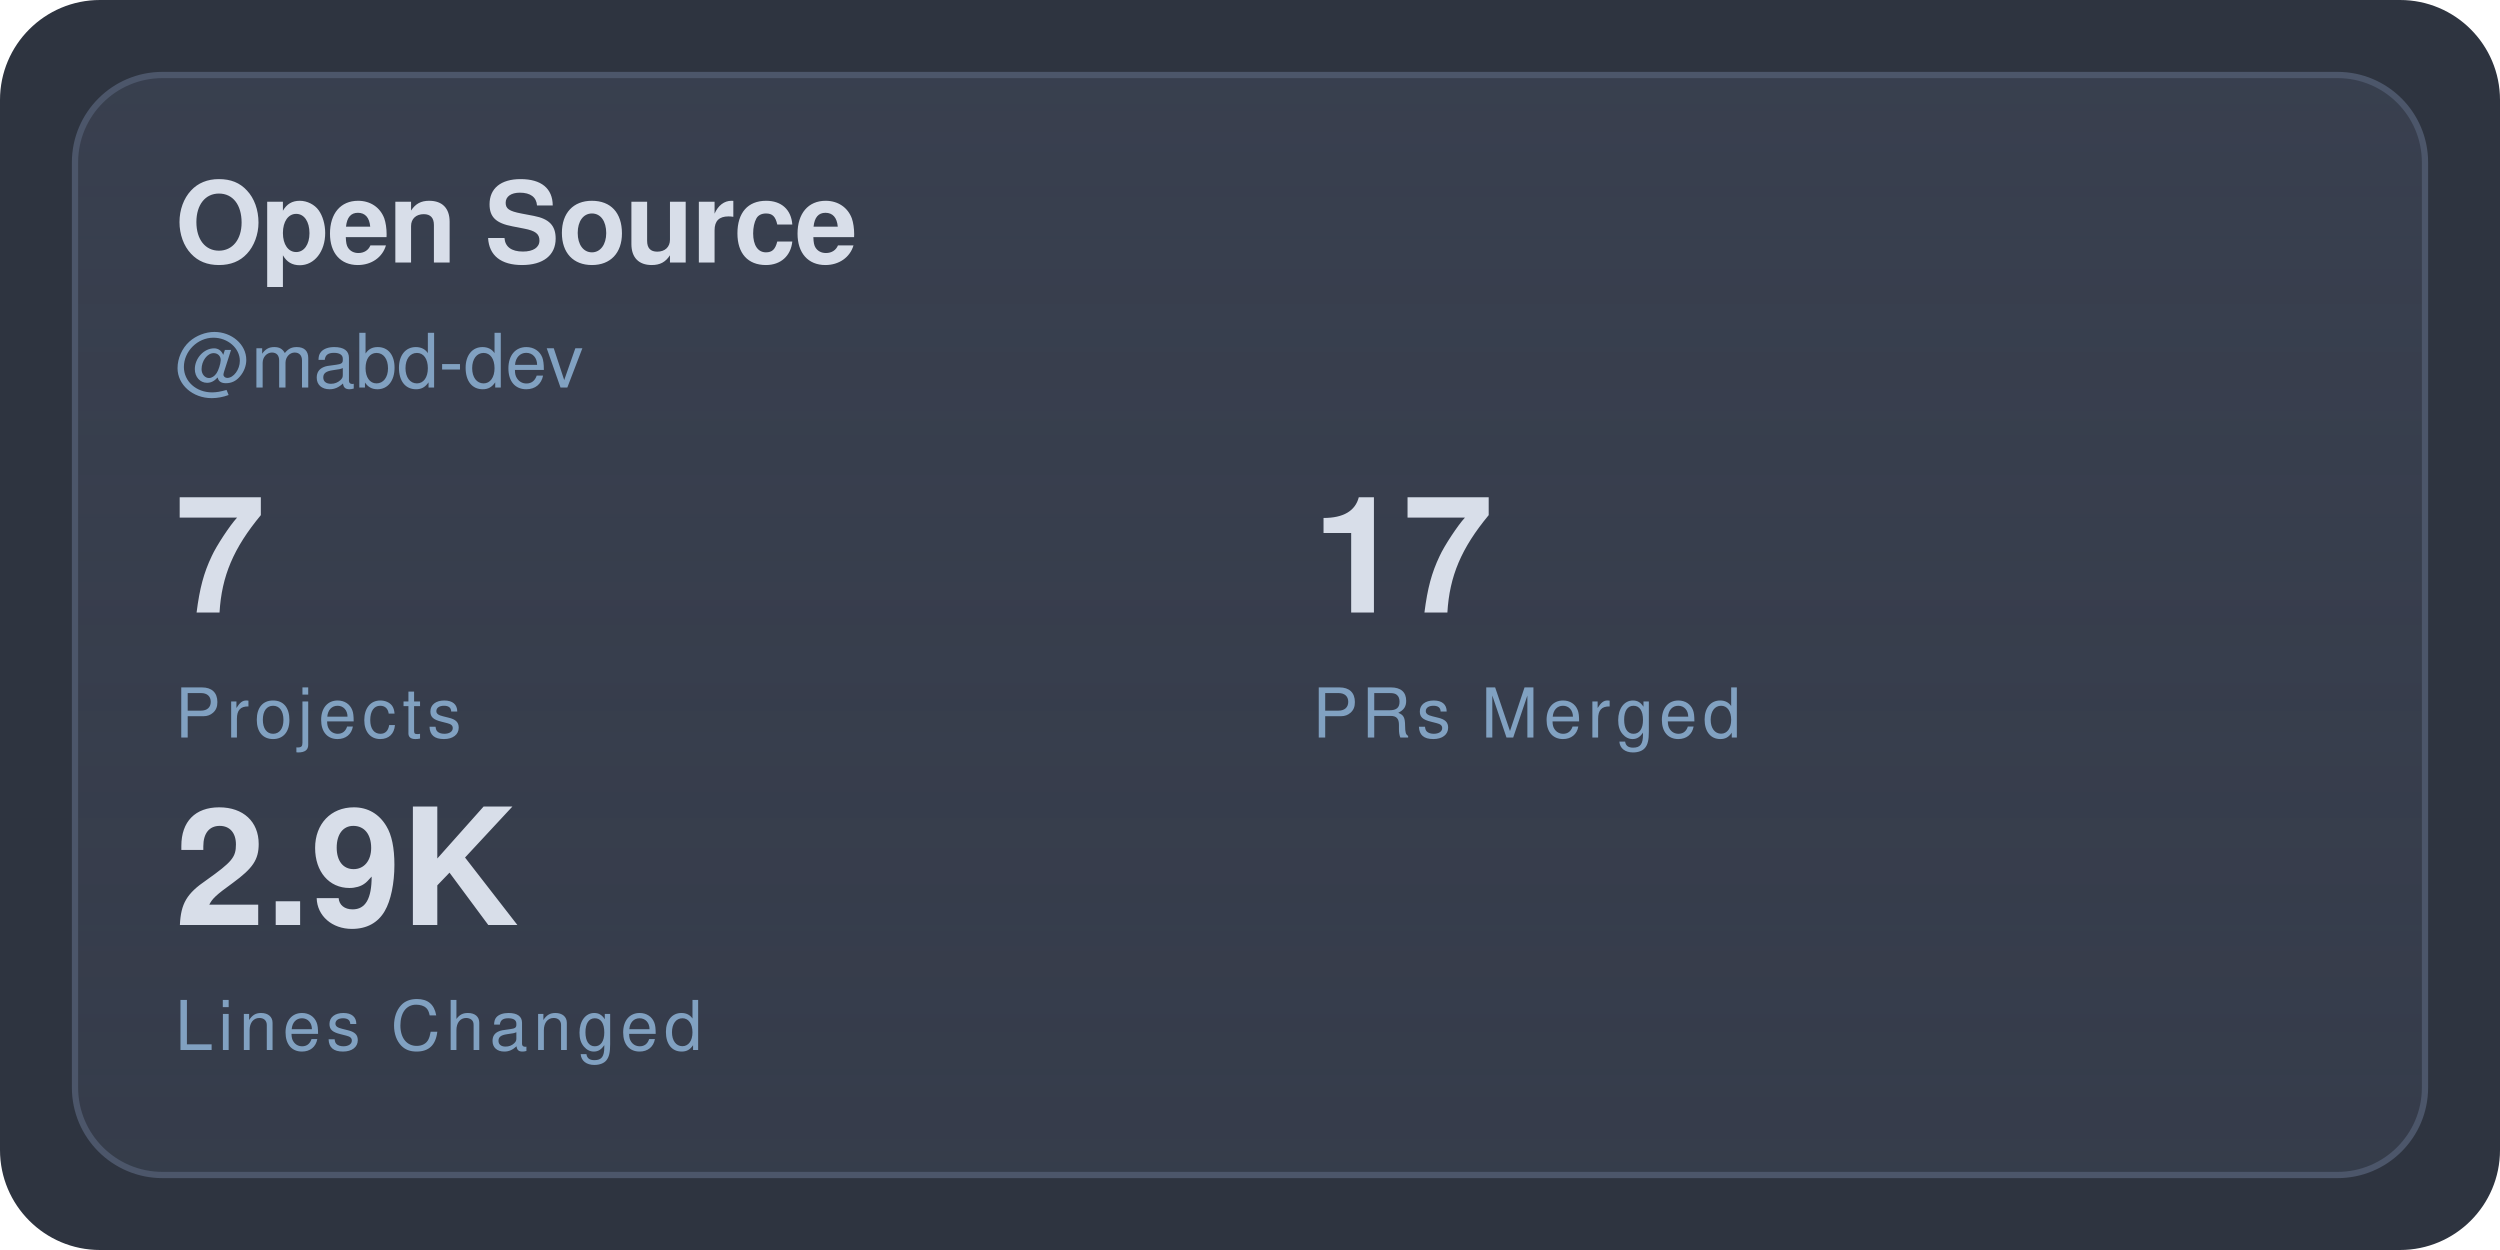
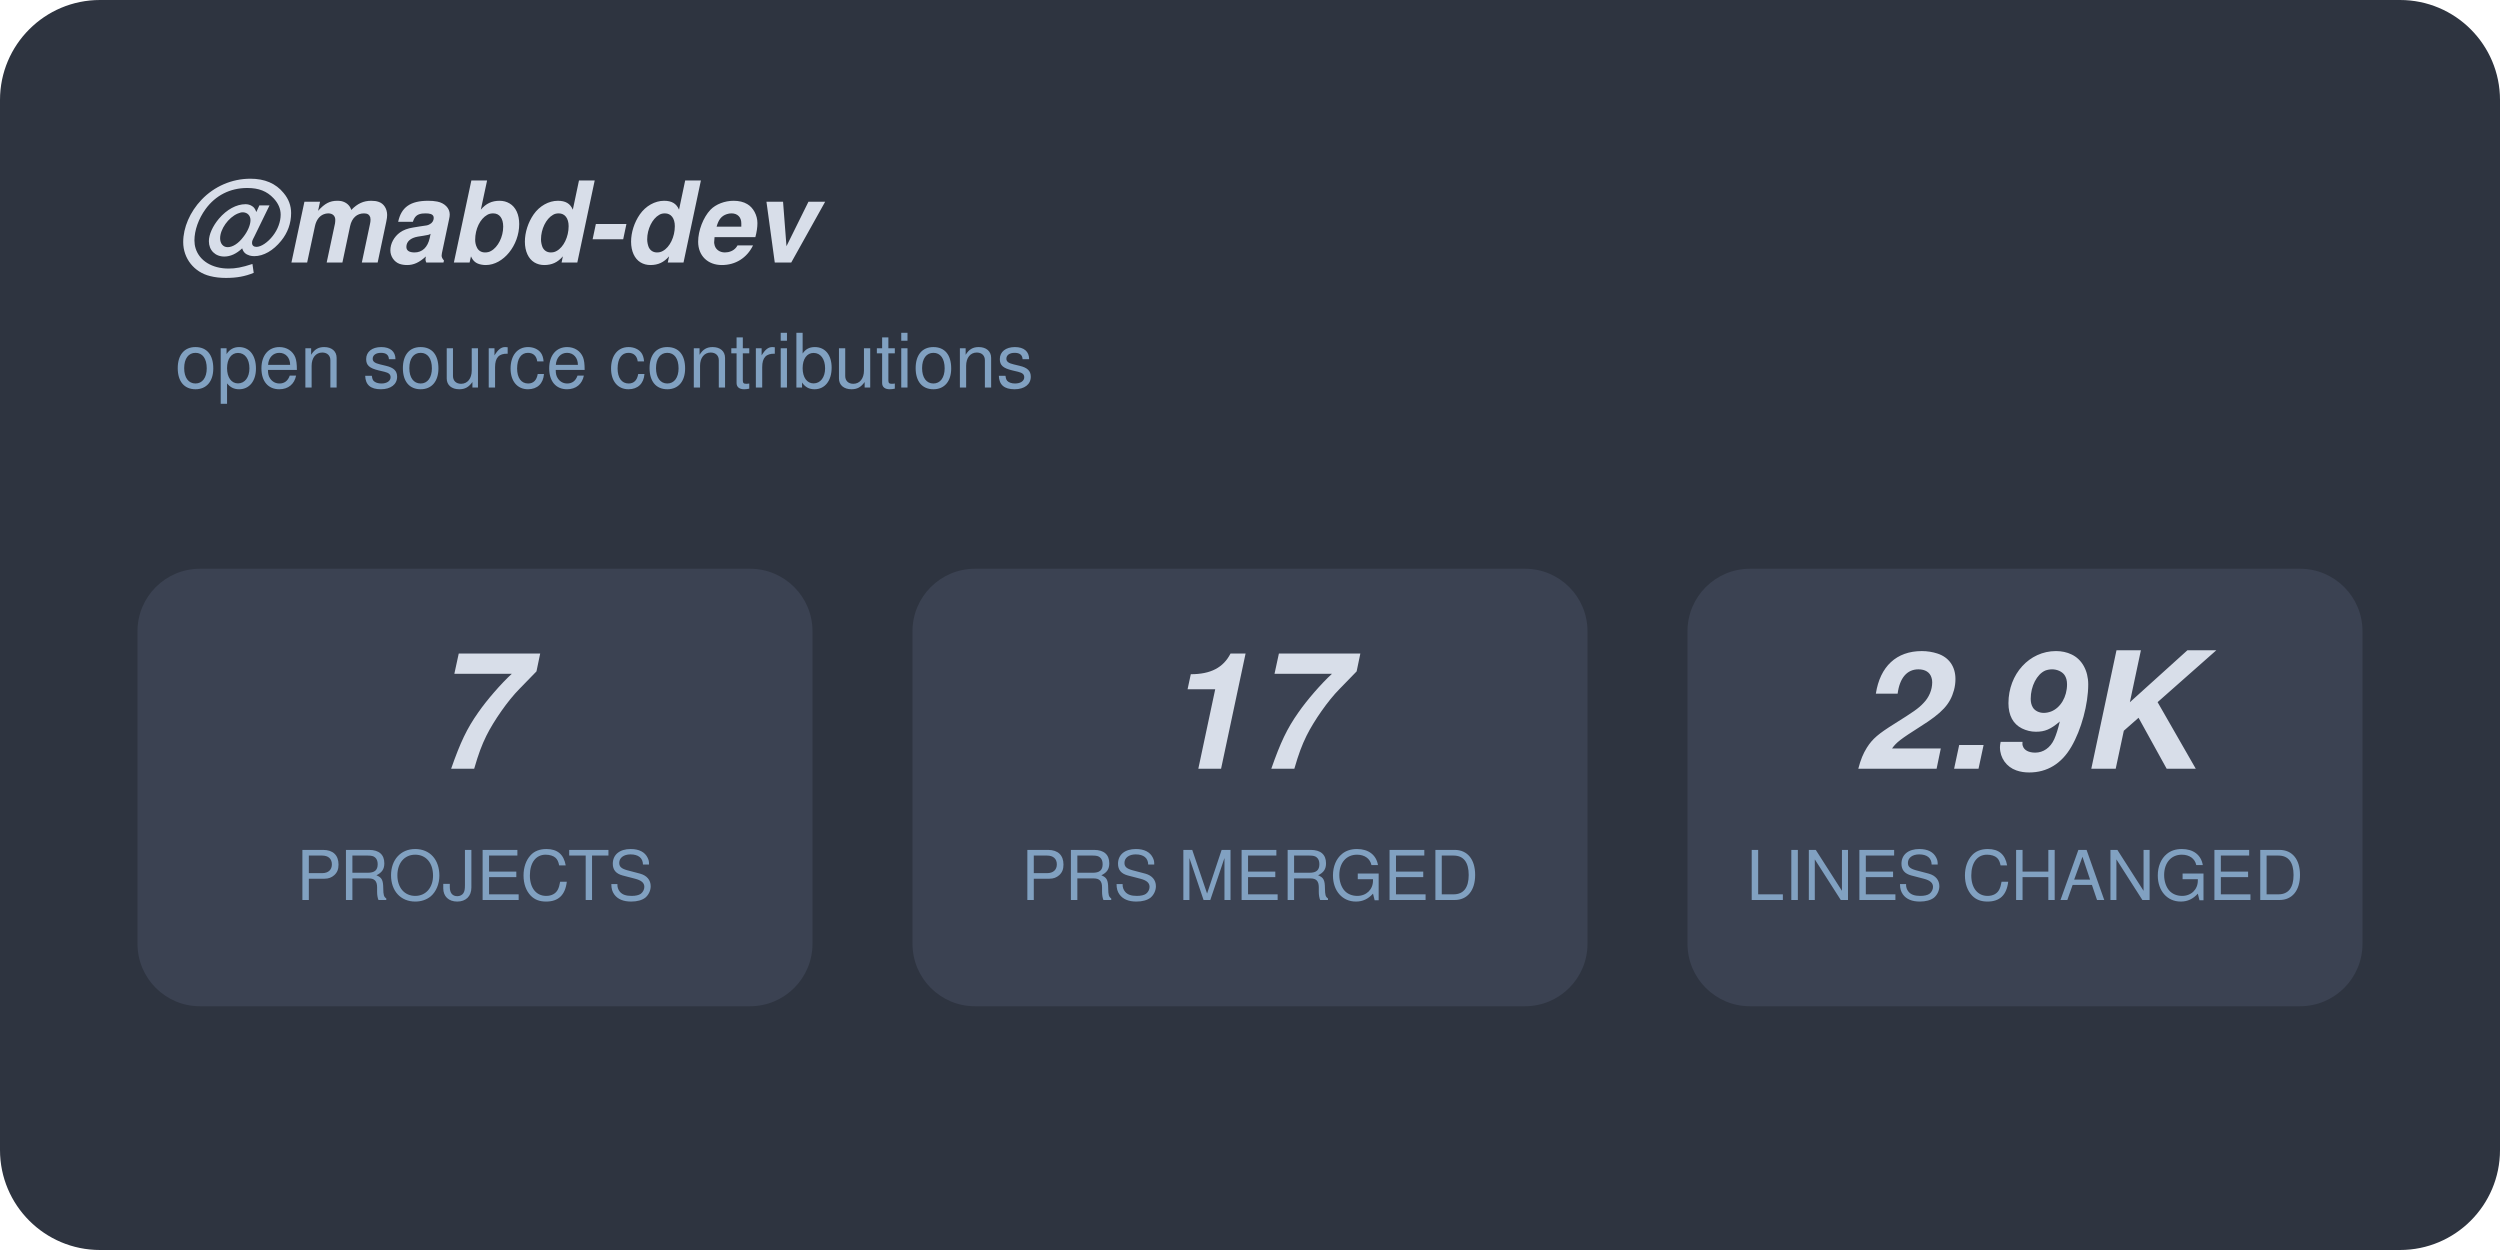
<svg xmlns="http://www.w3.org/2000/svg" width="400" height="200" viewBox="0 0 400 200" role="img" aria-label="Open Source Contribution Summary">
  <defs>
    <style>
      text {
        font-family: system-ui, -apple-system, BlinkMacSystemFont,
                     "Segoe UI", Helvetica, Arial, sans-serif;
      }
- 
      .bg {
        fill: #2e3440;
      }
- 
      .card {
-         fill: url(#cardGradient);
-         stroke: #4c566a;
-         stroke-width: 1;
-         rx: 14;
+         fill: #3b4252;
      }
- 
-       .title {
+       .username {
        font-size: 18px;
-         font-weight: 800;
+         font-style: italic;
+         font-weight: 700;
        fill: #d8dee9;
-         letter-spacing: -0.3px;
      }
- 
      .subtitle {
        font-size: 12px;
        fill: #81a1c1;
      }
- 
-       .label {
+       .stat-value {
+         font-size: 26px;
+         font-style: italic;
+         font-weight: 700;
+         fill: #d8dee9;
+       }
+       .stat-label {
        font-size: 11px;
-         text-transform: uppercase;
-         letter-spacing: 0.08em;
        fill: #81a1c1;
      }
- 
-       .value {
-         font-size: 26px;
-         font-weight: 800;
-         fill: #d8dee9;
-       }
    </style>
-     <linearGradient id="cardGradient" x1="0" y1="0" x2="0" y2="1">
-       <stop offset="0%" stop-color="#3b4252" stop-opacity="0.8" />
-       <stop offset="100%" stop-color="#3b4252" stop-opacity="0.6" />
-     </linearGradient>
  </defs>
-   <rect class="bg" x="0" y="0" width="400" height="200" rx="16" />
-   <rect class="card" x="12" y="12" width="376" height="176" />
-   <text class="title" x="28" y="42">Open Source</text>
-   <text class="subtitle" x="28" y="62">@mabd-dev</text>
-   <g transform="translate(28, 98)">
-     <text class="value">7</text>
-     <text class="label" y="20">Projects</text>
-   </g>
-   <g transform="translate(210, 98)">
-     <text class="value">17</text>
-     <text class="label" y="20">PRs Merged</text>
-   </g>
-   <g transform="translate(28, 148)">
-     <text class="value">2.9K</text>
-     <text class="label" y="20">Lines Changed</text>
-   </g>
+   <rect class="bg" width="400" height="200" rx="16" />
+   <text class="username" x="28" y="42">@mabd-dev</text>
+   <text class="subtitle" x="28" y="62">open source contributions</text>
+   <rect class="card" x="22" y="91" width="108" height="70" rx="10" />
+   <rect class="card" x="146" y="91" width="108" height="70" rx="10" />
+   <rect class="card" x="270" y="91" width="108" height="70" rx="10" />
+   <text class="stat-value" x="76" y="123" text-anchor="middle">7</text>
+   <text class="stat-label" x="76" y="144" text-anchor="middle">PROJECTS</text>
+   <text class="stat-value" x="200" y="123" text-anchor="middle">17</text>
+   <text class="stat-label" x="200" y="144" text-anchor="middle">PRS MERGED</text>
+   <text class="stat-value" x="324" y="123" text-anchor="middle">2.9K</text>
+   <text class="stat-label" x="324" y="144" text-anchor="middle">LINES CHANGED</text>
</svg>
